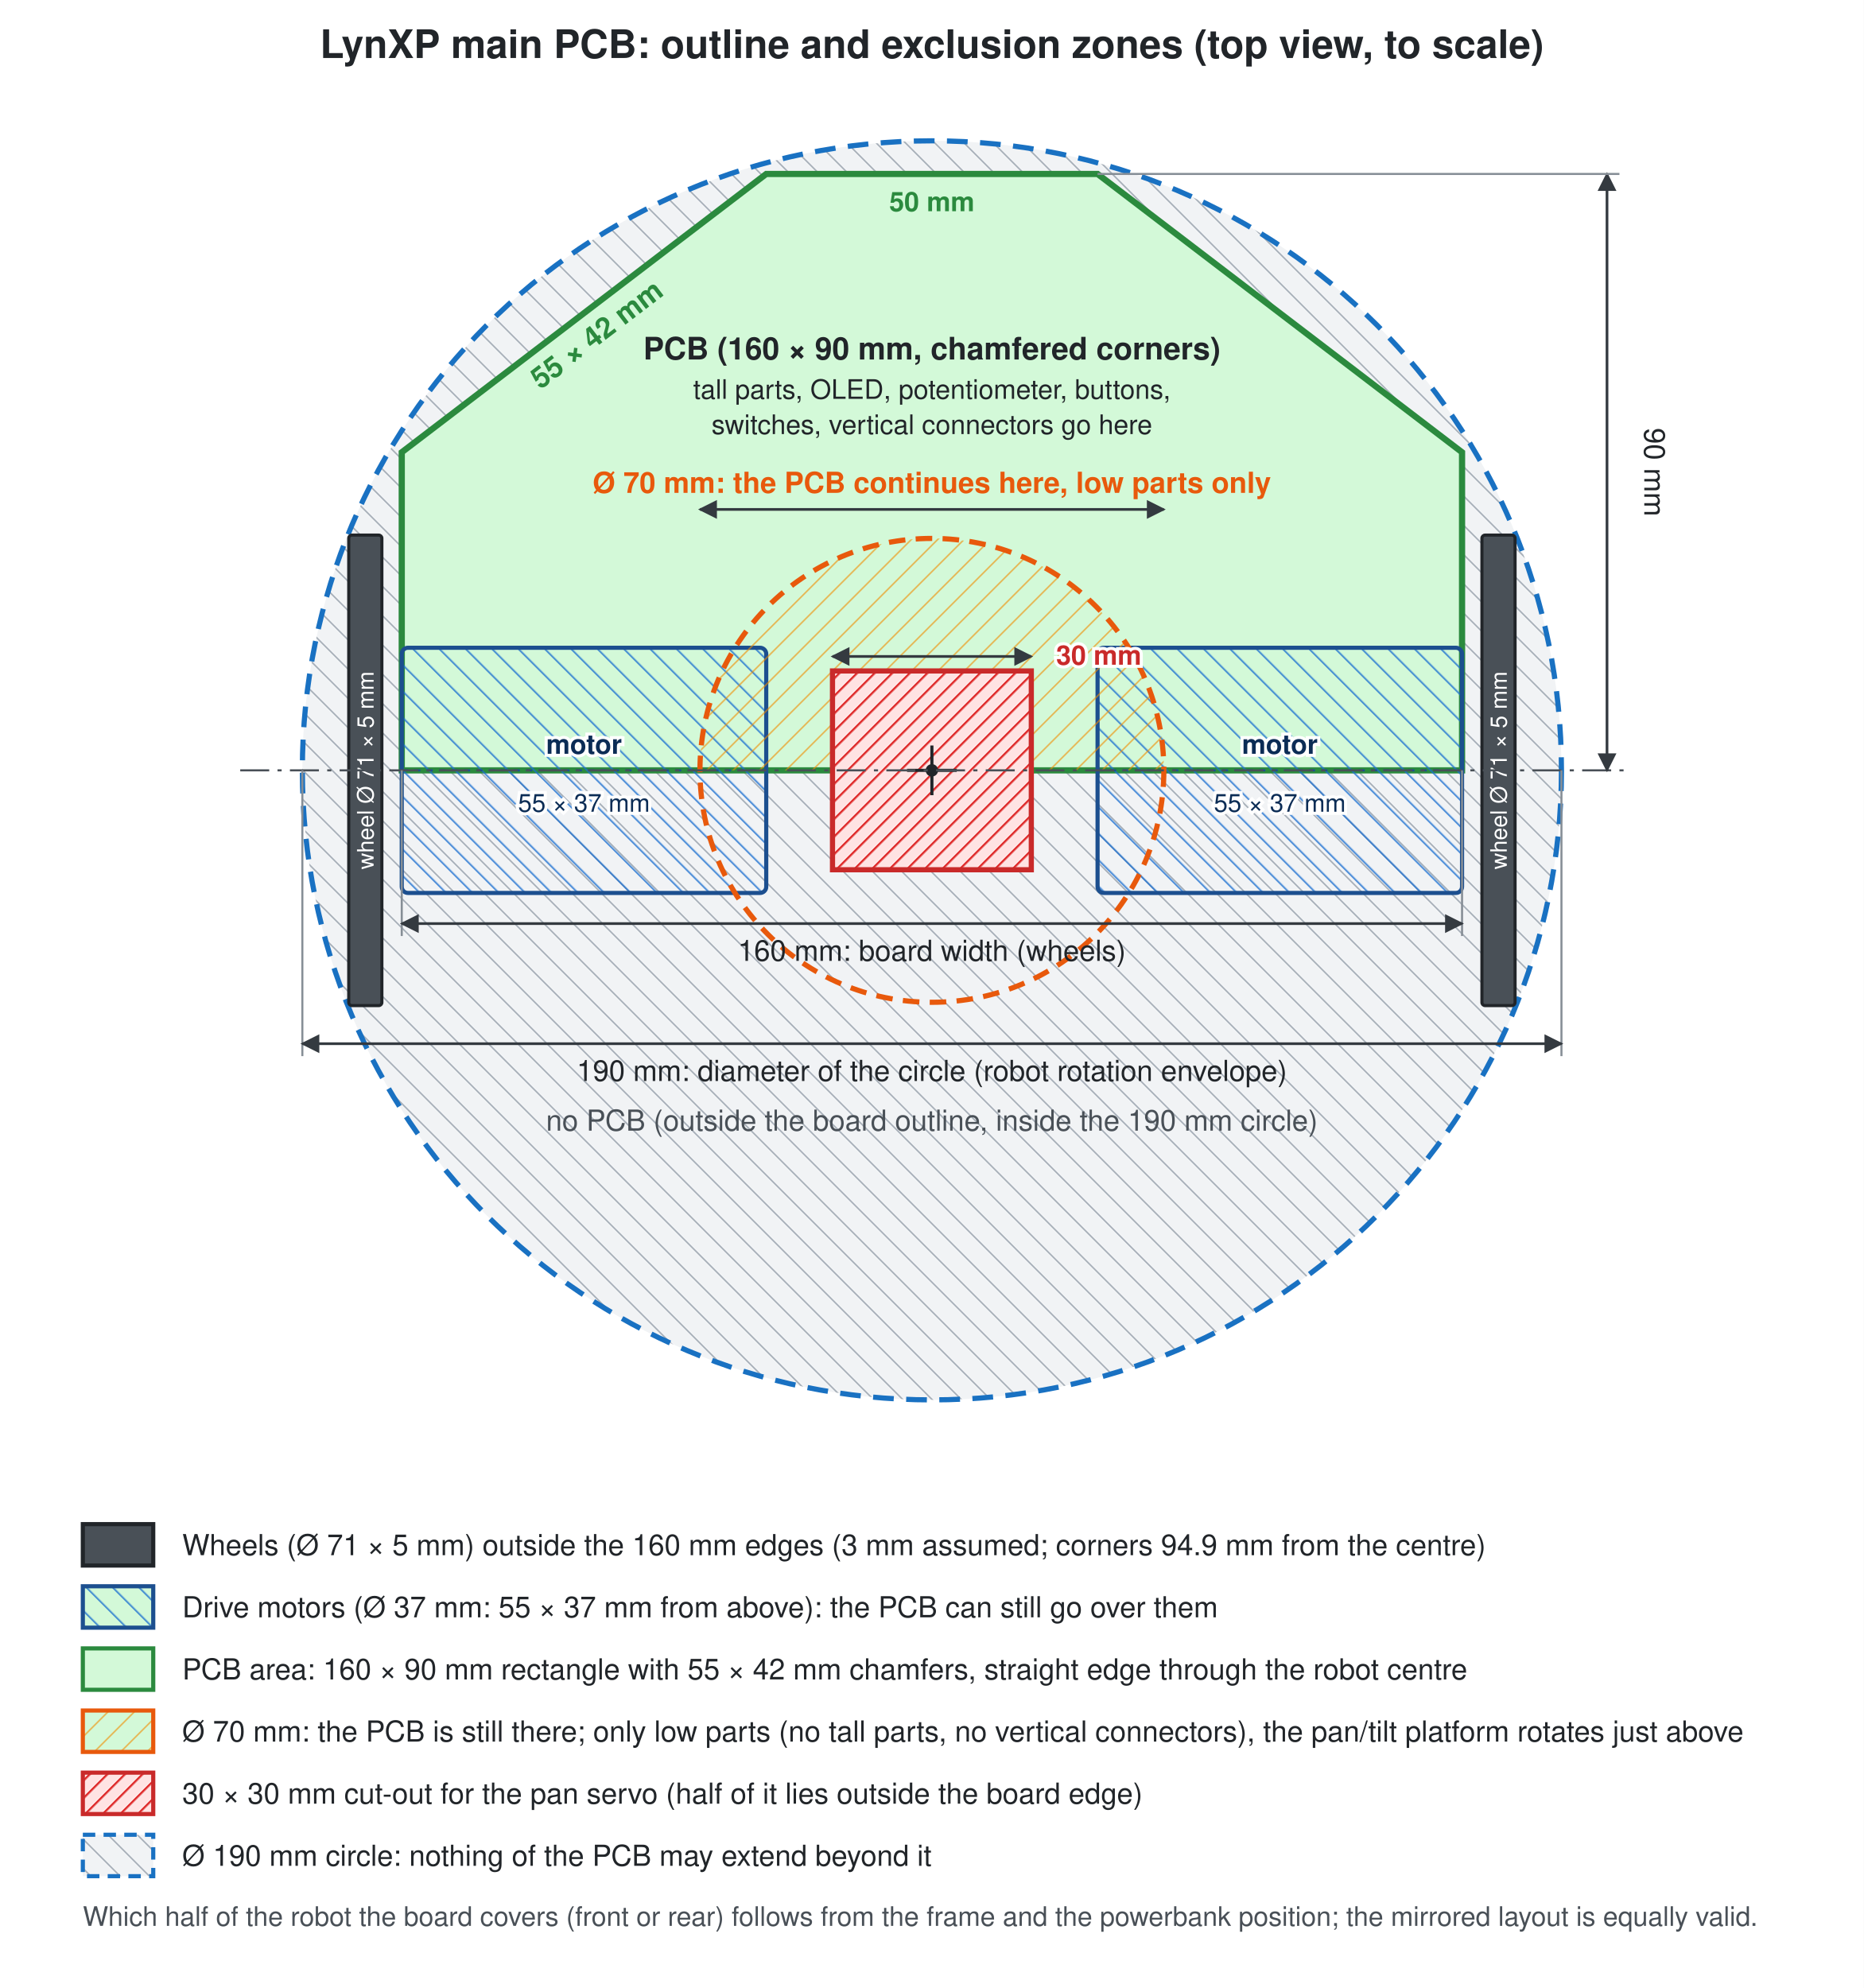
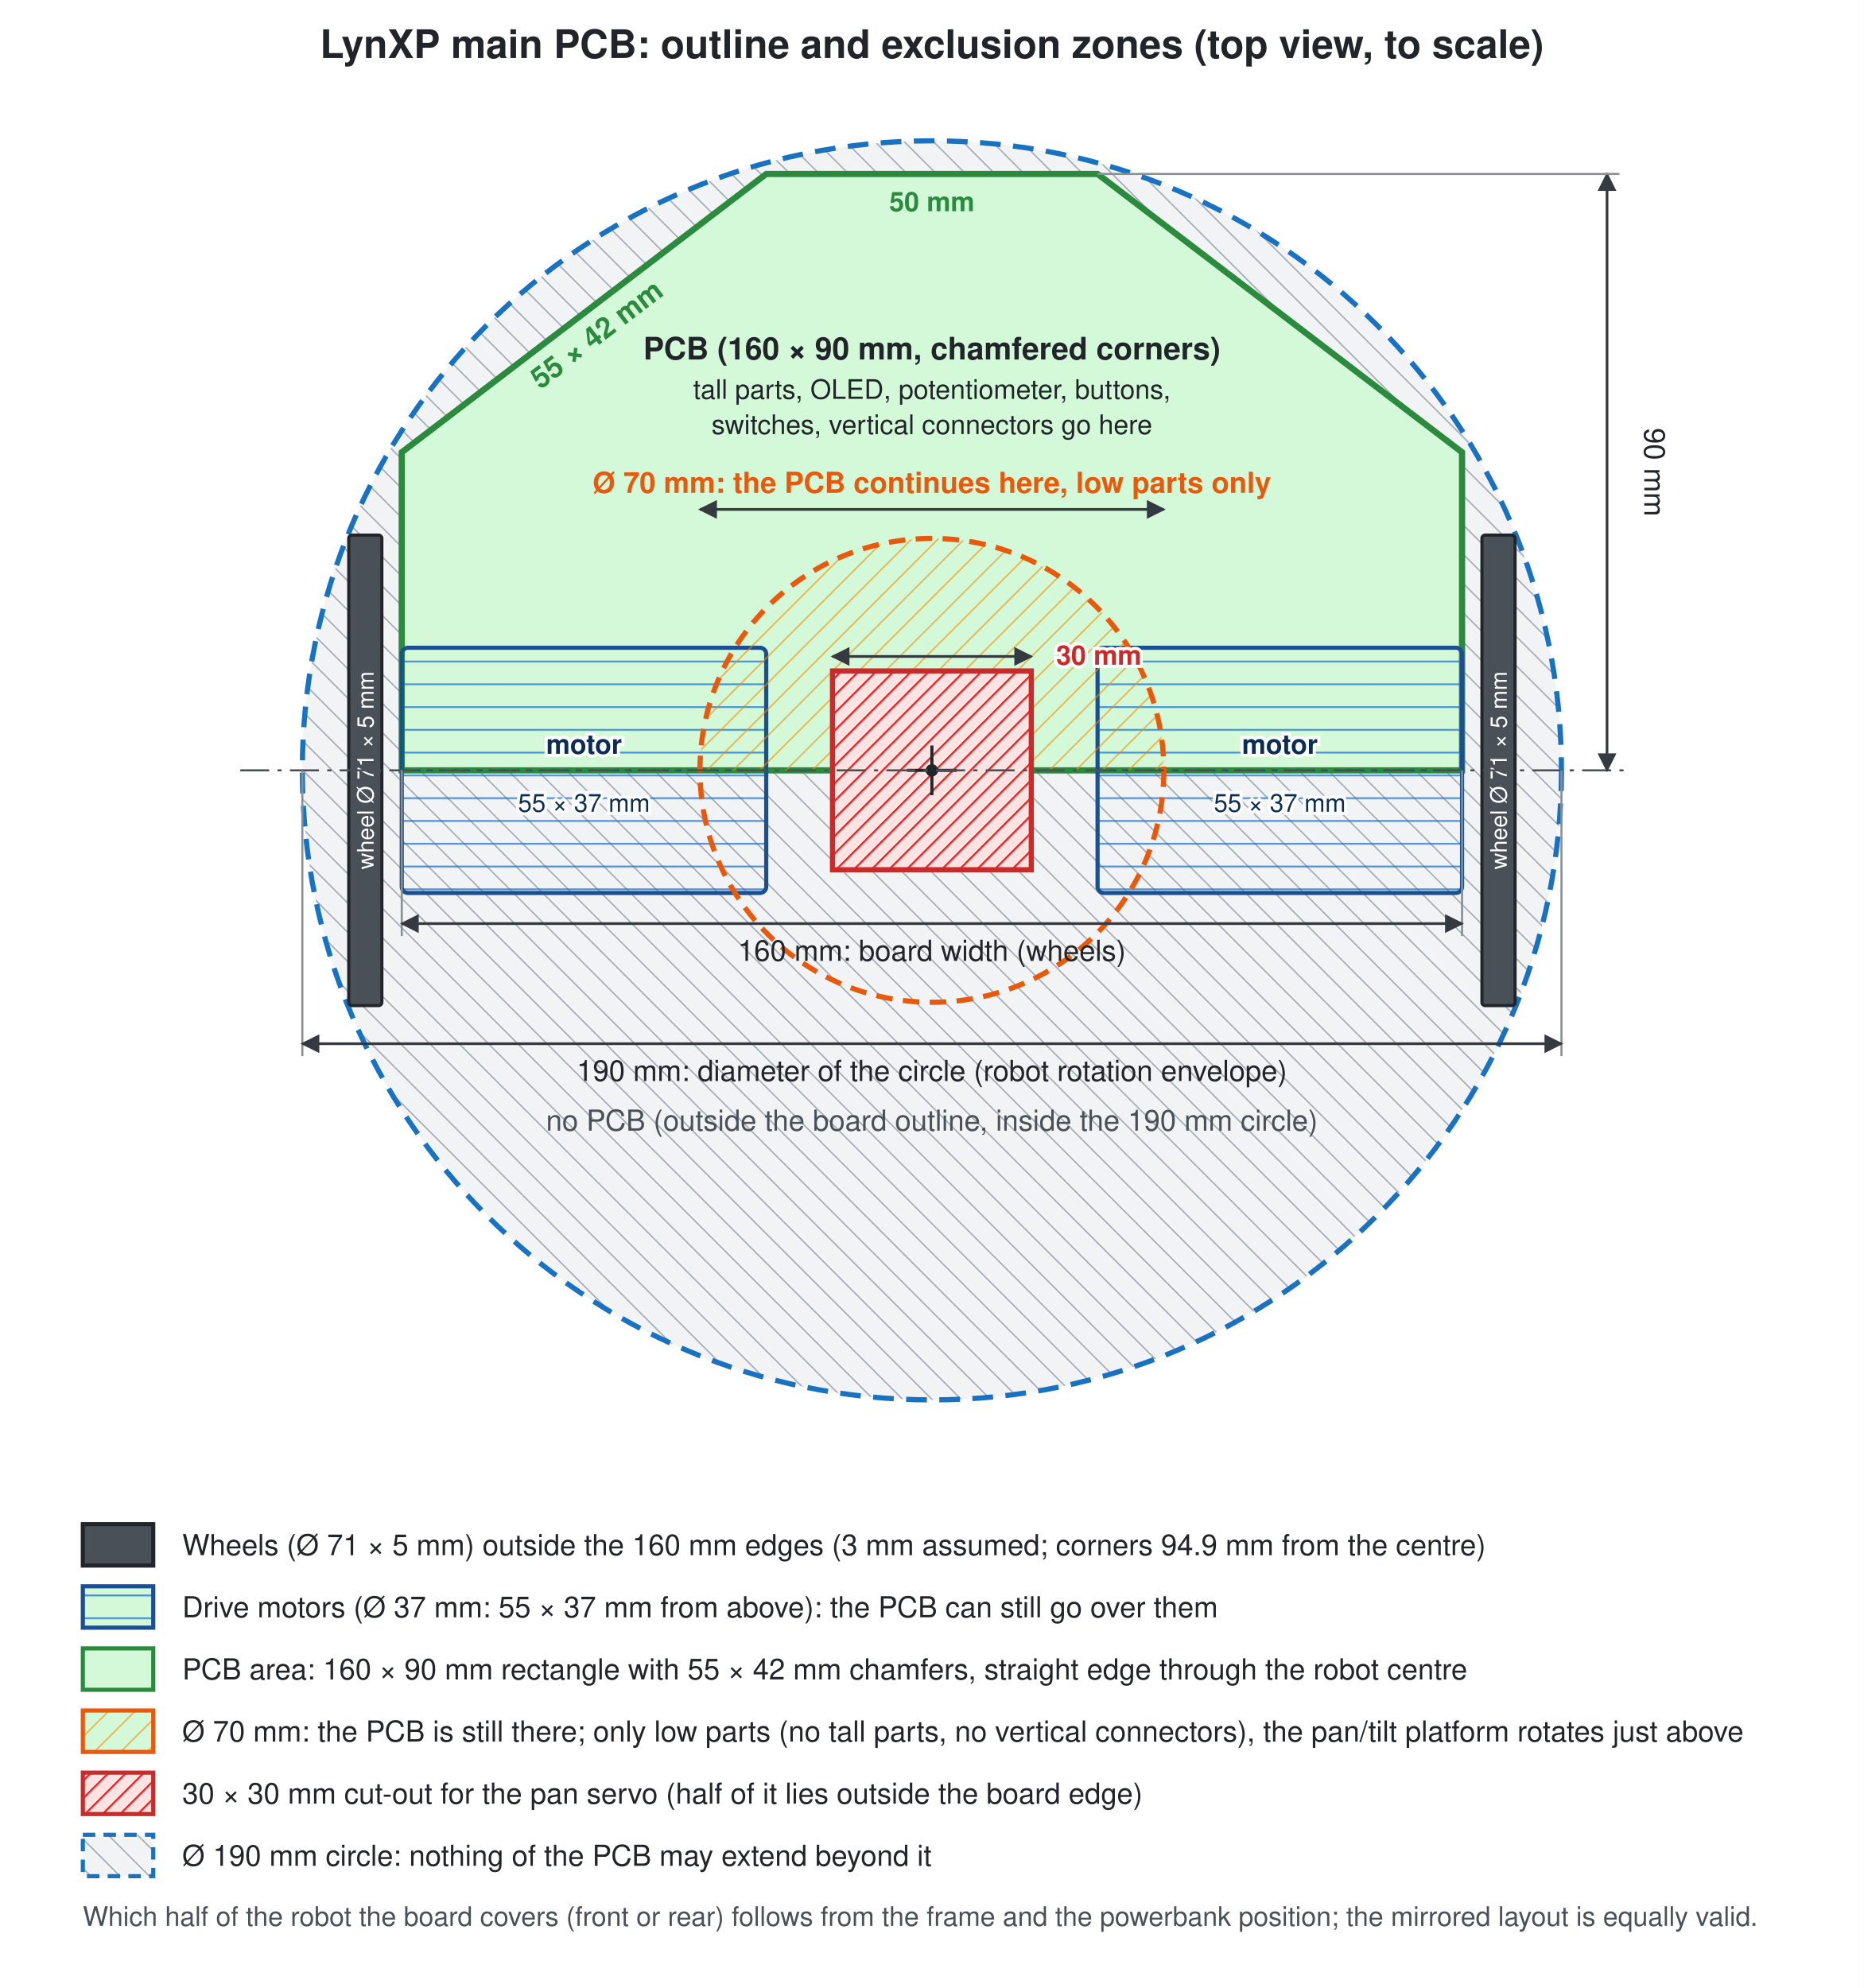
<svg xmlns="http://www.w3.org/2000/svg" viewBox="0 0 900 960" width="900" height="960" font-family="Helvetica, Arial, sans-serif" font-size="14">
  <defs>
    <pattern id="hOrange" width="9" height="9" patternUnits="userSpaceOnUse" patternTransform="rotate(45)">
      <line x1="0" y1="0" x2="0" y2="9" stroke="#f08c00" stroke-opacity="0.55" stroke-width="1.6" />
    </pattern>
    <pattern id="hGrey" width="10" height="10" patternUnits="userSpaceOnUse" patternTransform="rotate(-45)">
      <rect width="10" height="10" fill="#f1f3f5" />
      <line x1="0" y1="0" x2="0" y2="10" stroke="#adb5bd" stroke-width="1.5" />
    </pattern>
-     <pattern id="hBlue" width="9" height="9" patternUnits="userSpaceOnUse" patternTransform="rotate(-45)">
-       <line x1="0" y1="0" x2="0" y2="9" stroke="#1c6fd0" stroke-opacity="0.7" stroke-width="1.8" />
+     <pattern id="hBlue" width="11" height="11" patternUnits="userSpaceOnUse" patternTransform="rotate(90)">
+       <line x1="0" y1="0" x2="0" y2="11" stroke="#1c6fd0" stroke-opacity="0.7" stroke-width="1.8" />
    </pattern>
    <pattern id="hRed" width="6" height="6" patternUnits="userSpaceOnUse" patternTransform="rotate(45)">
      <rect width="6" height="6" fill="#ffe3e3" />
      <line x1="0" y1="0" x2="0" y2="6" stroke="#e03131" stroke-width="2" />
    </pattern>
    <marker id="ar" viewBox="0 0 10 10" refX="9" refY="5" markerWidth="7" markerHeight="7" orient="auto-start-reverse">
      <path d="M0,0 L10,5 L0,10 z" fill="#343a40" />
    </marker>
  </defs>
  <rect width="900" height="960" fill="#ffffff" />
  <text x="450" y="28" text-anchor="middle" font-size="19" font-weight="bold" fill="#212529">LynXP main PCB: outline and exclusion zones (top view, to scale)</text>
  <circle cx="450" cy="372" r="304.0" fill="url(#hGrey)" stroke="#1971c2" stroke-width="2.5" stroke-dasharray="10 6" />
  <polygon points="194.0,372.0 194.0,218.4 370.0,84.0 530.0,84.0 706.0,218.4 706.0,372.0" fill="#d3f9d8" stroke="#2b8a3e" stroke-width="3" />
  <rect x="194.0" y="312.8" width="176.0" height="118.4" rx="3" fill="url(#hBlue)" stroke="#1c4f8f" stroke-width="2" />
  <line x1="194.0" y1="372.0" x2="370.0" y2="372.0" stroke="#1c4f8f" stroke-width="1" stroke-dasharray="3 3" />
  <text x="282.0" y="364.0" text-anchor="middle" fill="#0b2c55" font-size="13" font-weight="bold" stroke="#fff" stroke-width="3" paint-order="stroke">motor</text>
  <text x="282.0" y="392.0" text-anchor="middle" fill="#0b2c55" font-size="12" stroke="#fff" stroke-width="3" paint-order="stroke">55 × 37 mm</text>
  <rect x="530.0" y="312.8" width="176.0" height="118.4" rx="3" fill="url(#hBlue)" stroke="#1c4f8f" stroke-width="2" />
  <line x1="530.0" y1="372.0" x2="706.0" y2="372.0" stroke="#1c4f8f" stroke-width="1" stroke-dasharray="3 3" />
  <text x="618.0" y="364.0" text-anchor="middle" fill="#0b2c55" font-size="13" font-weight="bold" stroke="#fff" stroke-width="3" paint-order="stroke">motor</text>
  <text x="618.0" y="392.0" text-anchor="middle" fill="#0b2c55" font-size="12" stroke="#fff" stroke-width="3" paint-order="stroke">55 × 37 mm</text>
  <rect x="168.4" y="258.4" width="16.0" height="227.2" rx="1.5" fill="#495057" stroke="#212529" stroke-width="1.5" />
  <text x="180.4" y="372.0" font-size="11" fill="#ffffff" text-anchor="middle" transform="rotate(-90 180.4 372.0)">wheel Ø 71 × 5 mm</text>
  <rect x="715.6" y="258.4" width="16.0" height="227.2" rx="1.5" fill="#495057" stroke="#212529" stroke-width="1.5" />
  <text x="727.6" y="372.0" font-size="11" fill="#ffffff" text-anchor="middle" transform="rotate(-90 727.6 372.0)">wheel Ø 71 × 5 mm</text>
  <path d="M338.0,372.0 A112.0,112.0 0 0 1 562.0,372.0 Z" fill="url(#hOrange)" stroke="none" />
  <circle cx="450" cy="372" r="112.0" fill="none" stroke="#e8590c" stroke-width="2.5" stroke-dasharray="8 5" />
  <rect x="402.0" y="324.0" width="96.0" height="96.0" fill="url(#hRed)" stroke="#c92a2a" stroke-width="2.5" />
  <line x1="438" y1="372" x2="462" y2="372" stroke="#212529" stroke-width="1.5" />
  <line x1="450" y1="360" x2="450" y2="384" stroke="#212529" stroke-width="1.5" />
  <circle cx="450" cy="372" r="3" fill="#212529" />
  <line x1="116.0" y1="372" x2="784.0" y2="372" stroke="#495057" stroke-width="1" stroke-dasharray="14 4 2 4" />
  <line x1="194.0" y1="372" x2="194.0" y2="452.0" stroke="#868e96" stroke-width="1" />
  <line x1="706.0" y1="372" x2="706.0" y2="452.0" stroke="#868e96" stroke-width="1" />
  <line x1="194.0" y1="446.0" x2="706.0" y2="446.0" stroke="#343a40" stroke-width="1.3" marker-start="url(#ar)" marker-end="url(#ar)" />
  <text x="450" y="464.0" text-anchor="middle" fill="#212529" font-size="14">160 mm: board width (wheels)</text>
  <line x1="146.0" y1="372" x2="146.0" y2="510.0" stroke="#868e96" stroke-width="1" />
  <line x1="754.0" y1="372" x2="754.0" y2="510.0" stroke="#868e96" stroke-width="1" />
  <line x1="146.0" y1="504.0" x2="754.0" y2="504.0" stroke="#343a40" stroke-width="1.3" marker-start="url(#ar)" marker-end="url(#ar)" />
  <text x="450" y="522.0" text-anchor="middle" fill="#212529" font-size="14">190 mm: diameter of the circle (robot rotation envelope)</text>
  <line x1="776.0" y1="372" x2="776.0" y2="84.0" stroke="#343a40" stroke-width="1.3" marker-start="url(#ar)" marker-end="url(#ar)" />
  <line x1="530.0" y1="84.0" x2="782.0" y2="84.0" stroke="#868e96" stroke-width="1" />
  <text x="794.0" y="228.0" fill="#212529" font-size="14" transform="rotate(90 794.0 228.0)" text-anchor="middle">90 mm</text>
  <text x="291.0" y="165.2" text-anchor="middle" fill="#2b8a3e" font-size="14" font-weight="bold" transform="rotate(-37.4 291.0 165.2)">55 × 42 mm</text>
  <text x="450" y="102.0" text-anchor="middle" fill="#2b8a3e" font-size="13" font-weight="bold">50 mm</text>
  <line x1="338.0" y1="246.0" x2="562.0" y2="246.0" stroke="#343a40" stroke-width="1.3" marker-start="url(#ar)" marker-end="url(#ar)" />
  <text x="0.0" y="0.0" text-anchor="middle" fill="#212529" font-size="14" />
  <text x="450" y="238.0" text-anchor="middle" fill="#e8590c" font-weight="bold" font-size="14">Ø 70 mm: the PCB continues here, low parts only</text>
  <line x1="402.0" y1="317.0" x2="498.0" y2="317.0" stroke="#343a40" stroke-width="1.3" marker-start="url(#ar)" marker-end="url(#ar)" />
  <text x="0.0" y="0.0" text-anchor="middle" fill="#212529" font-size="14" />
  <text x="510" y="321.0" text-anchor="start" fill="#c92a2a" font-size="13" font-weight="bold" stroke="#fff" stroke-width="3" paint-order="stroke">30 mm</text>
  <line x1="392.0" y1="324.0" x2="392.0" y2="432" stroke="none" />
  <text x="450" y="173.6" text-anchor="middle" fill="#212529" font-size="15" font-weight="bold">PCB (160 × 90 mm, chamfered corners)</text>
  <text x="450" y="192.6" text-anchor="middle" fill="#212529" font-size="13">tall parts, OLED, potentiometer, buttons,</text>
  <text x="450" y="209.6" text-anchor="middle" fill="#212529" font-size="13">switches, vertical connectors go here</text>
  <text x="450" y="546.0" text-anchor="middle" fill="#495057" font-size="14">no PCB (outside the board outline, inside the 190 mm circle)</text>
  <rect x="40" y="736" width="34" height="20" fill="#495057" stroke="#212529" stroke-width="2" />
  <text x="88" y="751" fill="#212529" font-size="14">Wheels (Ø 71 × 5 mm) outside the 160 mm edges (3 mm assumed; corners 94.9 mm from the centre)</text>
  <rect x="40" y="766" width="34" height="20" fill="#d3f9d8" />
  <rect x="40" y="766" width="34" height="20" fill="url(#hBlue)" stroke="#1c4f8f" stroke-width="2" />
  <text x="88" y="781" fill="#212529" font-size="14">Drive motors (Ø 37 mm: 55 × 37 mm from above): the PCB can still go over them</text>
  <rect x="40" y="796" width="34" height="20" fill="#d3f9d8" stroke="#2b8a3e" stroke-width="2" />
  <text x="88" y="811" fill="#212529" font-size="14">PCB area: 160 × 90 mm rectangle with 55 × 42 mm chamfers, straight edge through the robot centre</text>
  <rect x="40" y="826" width="34" height="20" fill="#d3f9d8" />
  <rect x="40" y="826" width="34" height="20" fill="url(#hOrange)" stroke="#e8590c" stroke-width="2" />
  <text x="88" y="841" fill="#212529" font-size="14">Ø 70 mm: the PCB is still there; only low parts (no tall parts, no vertical connectors), the pan/tilt platform rotates just above</text>
  <rect x="40" y="856" width="34" height="20" fill="url(#hRed)" stroke="#c92a2a" stroke-width="2" />
  <text x="88" y="871" fill="#212529" font-size="14">30 × 30 mm cut-out for the pan servo (half of it lies outside the board edge)</text>
  <rect x="40" y="886" width="34" height="20" fill="url(#hGrey)" stroke="#1971c2" stroke-width="2" stroke-dasharray="6 4" />
  <text x="88" y="901" fill="#212529" font-size="14">Ø 190 mm circle: nothing of the PCB may extend beyond it</text>
  <text x="40" y="930" fill="#495057" font-size="13">Which half of the robot the board covers (front or rear) follows from the frame and the powerbank position; the mirrored layout is equally valid.</text>
</svg>
